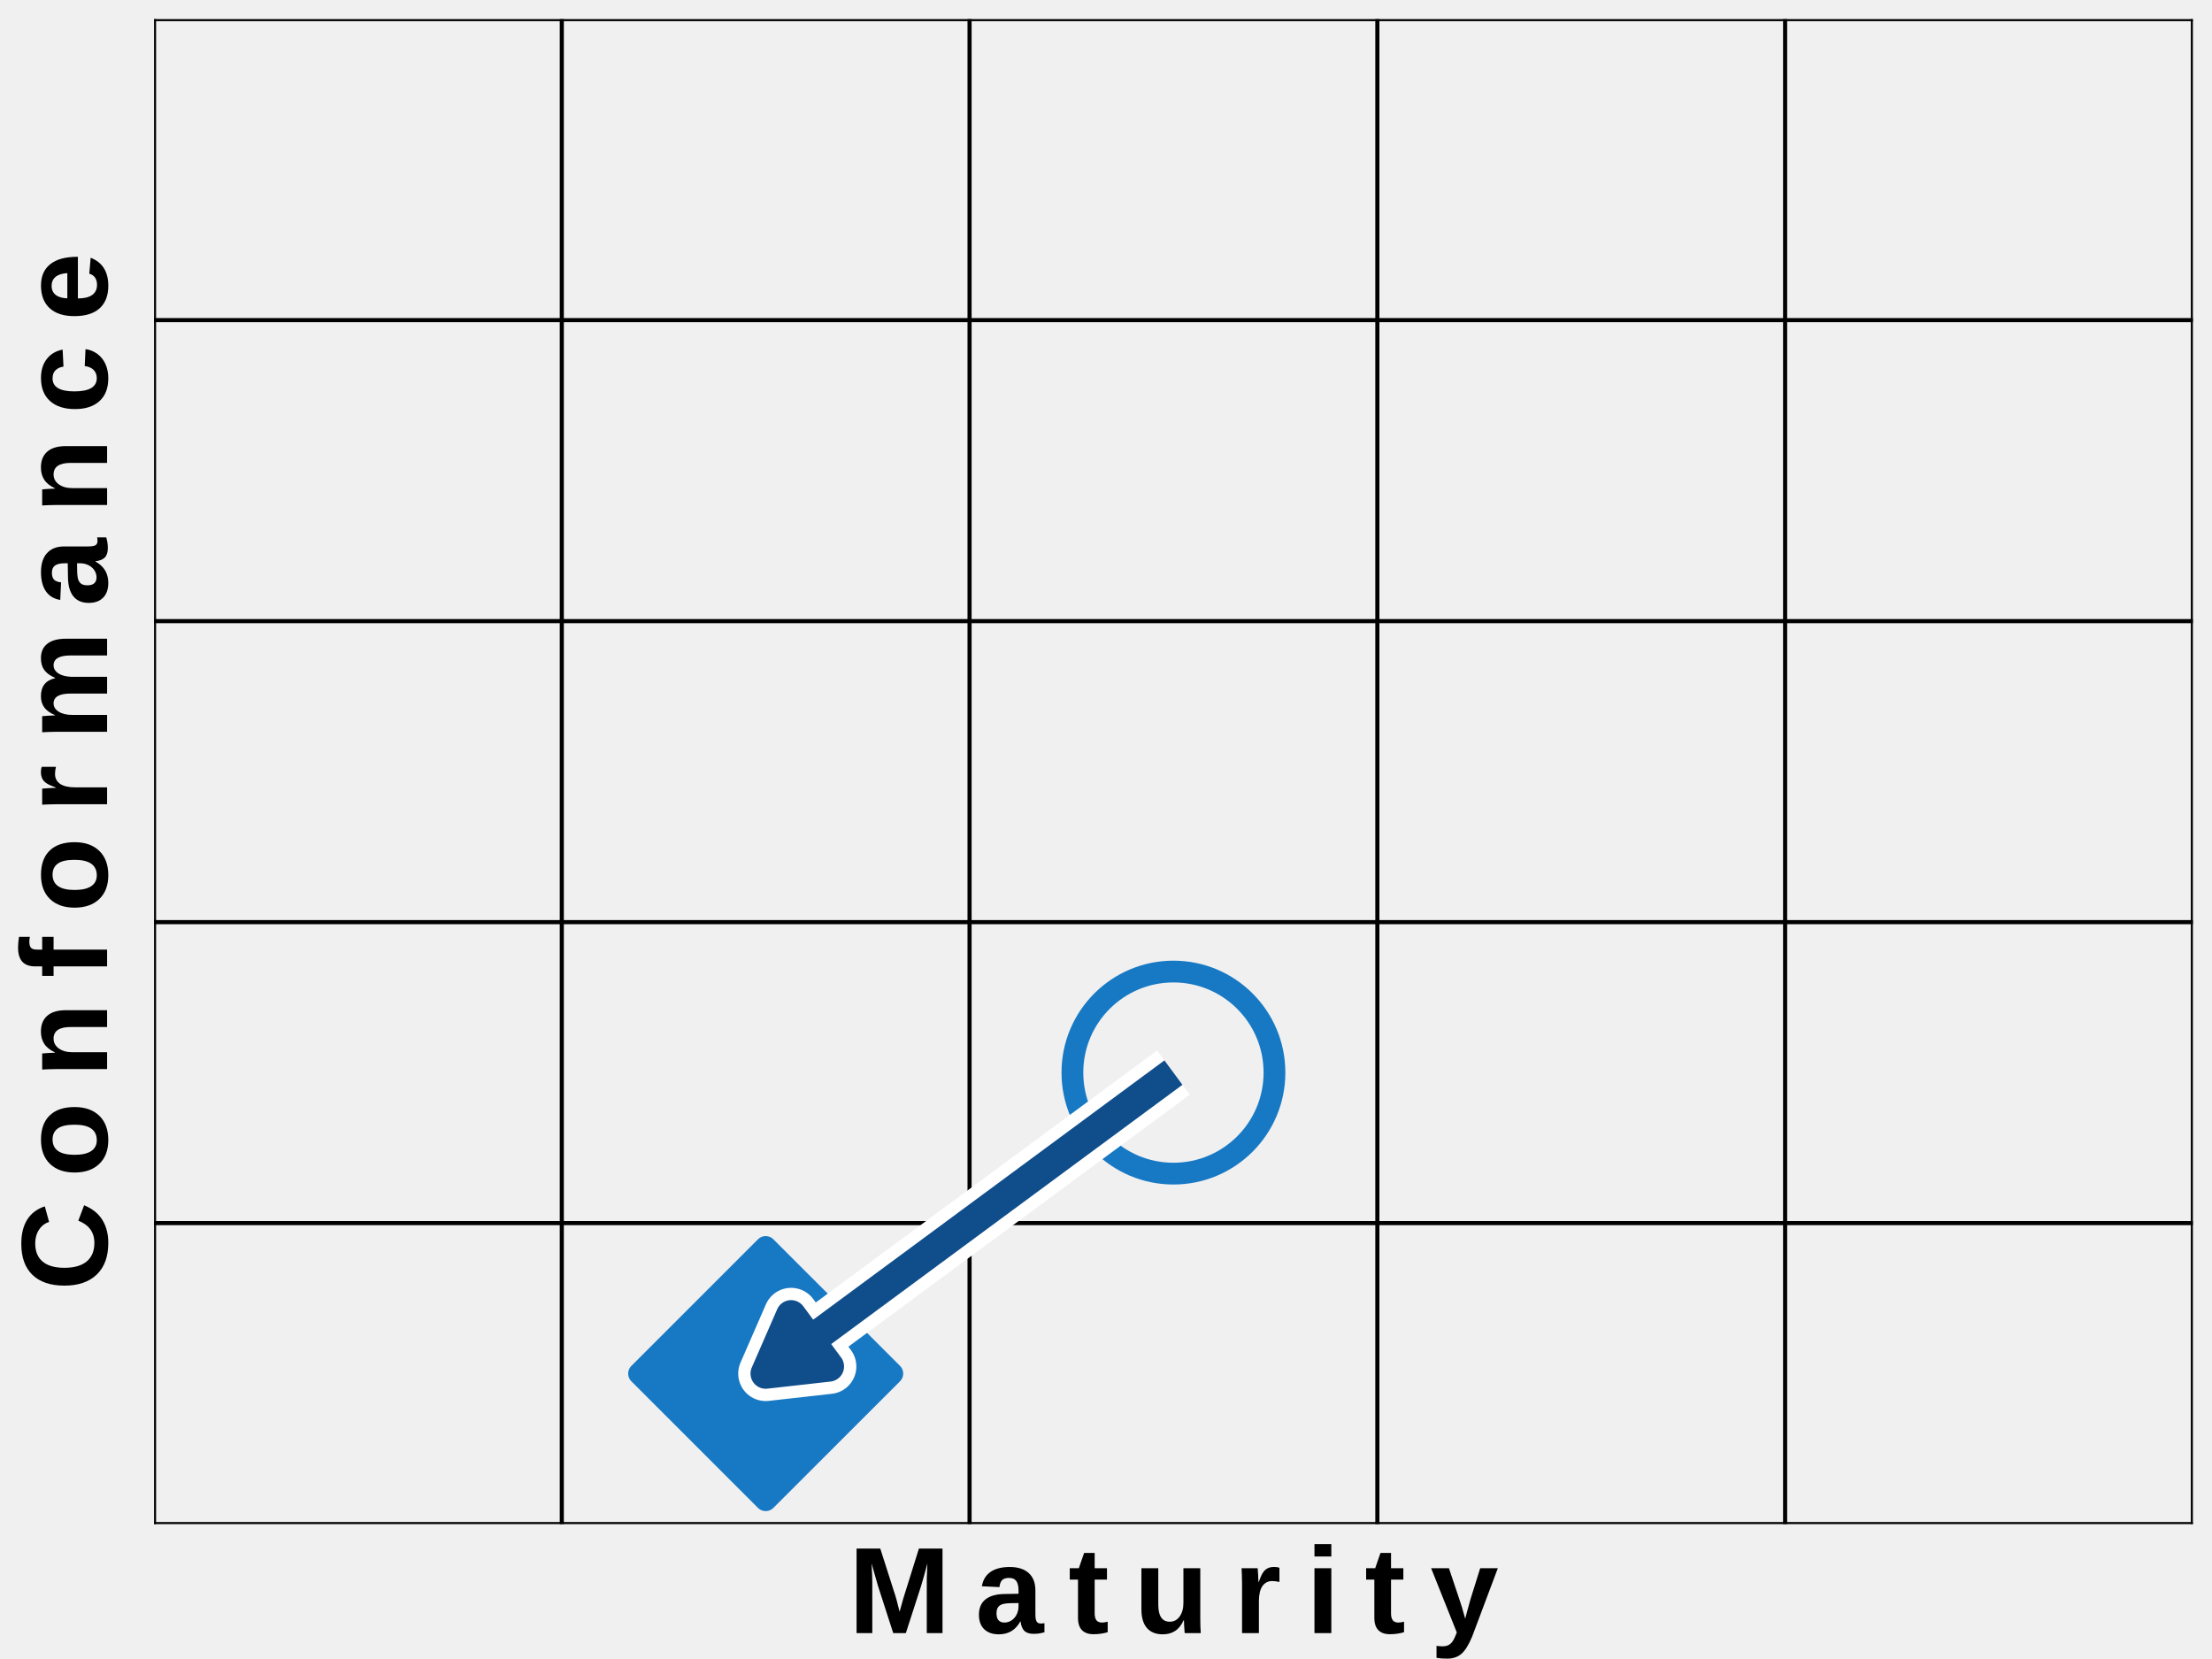
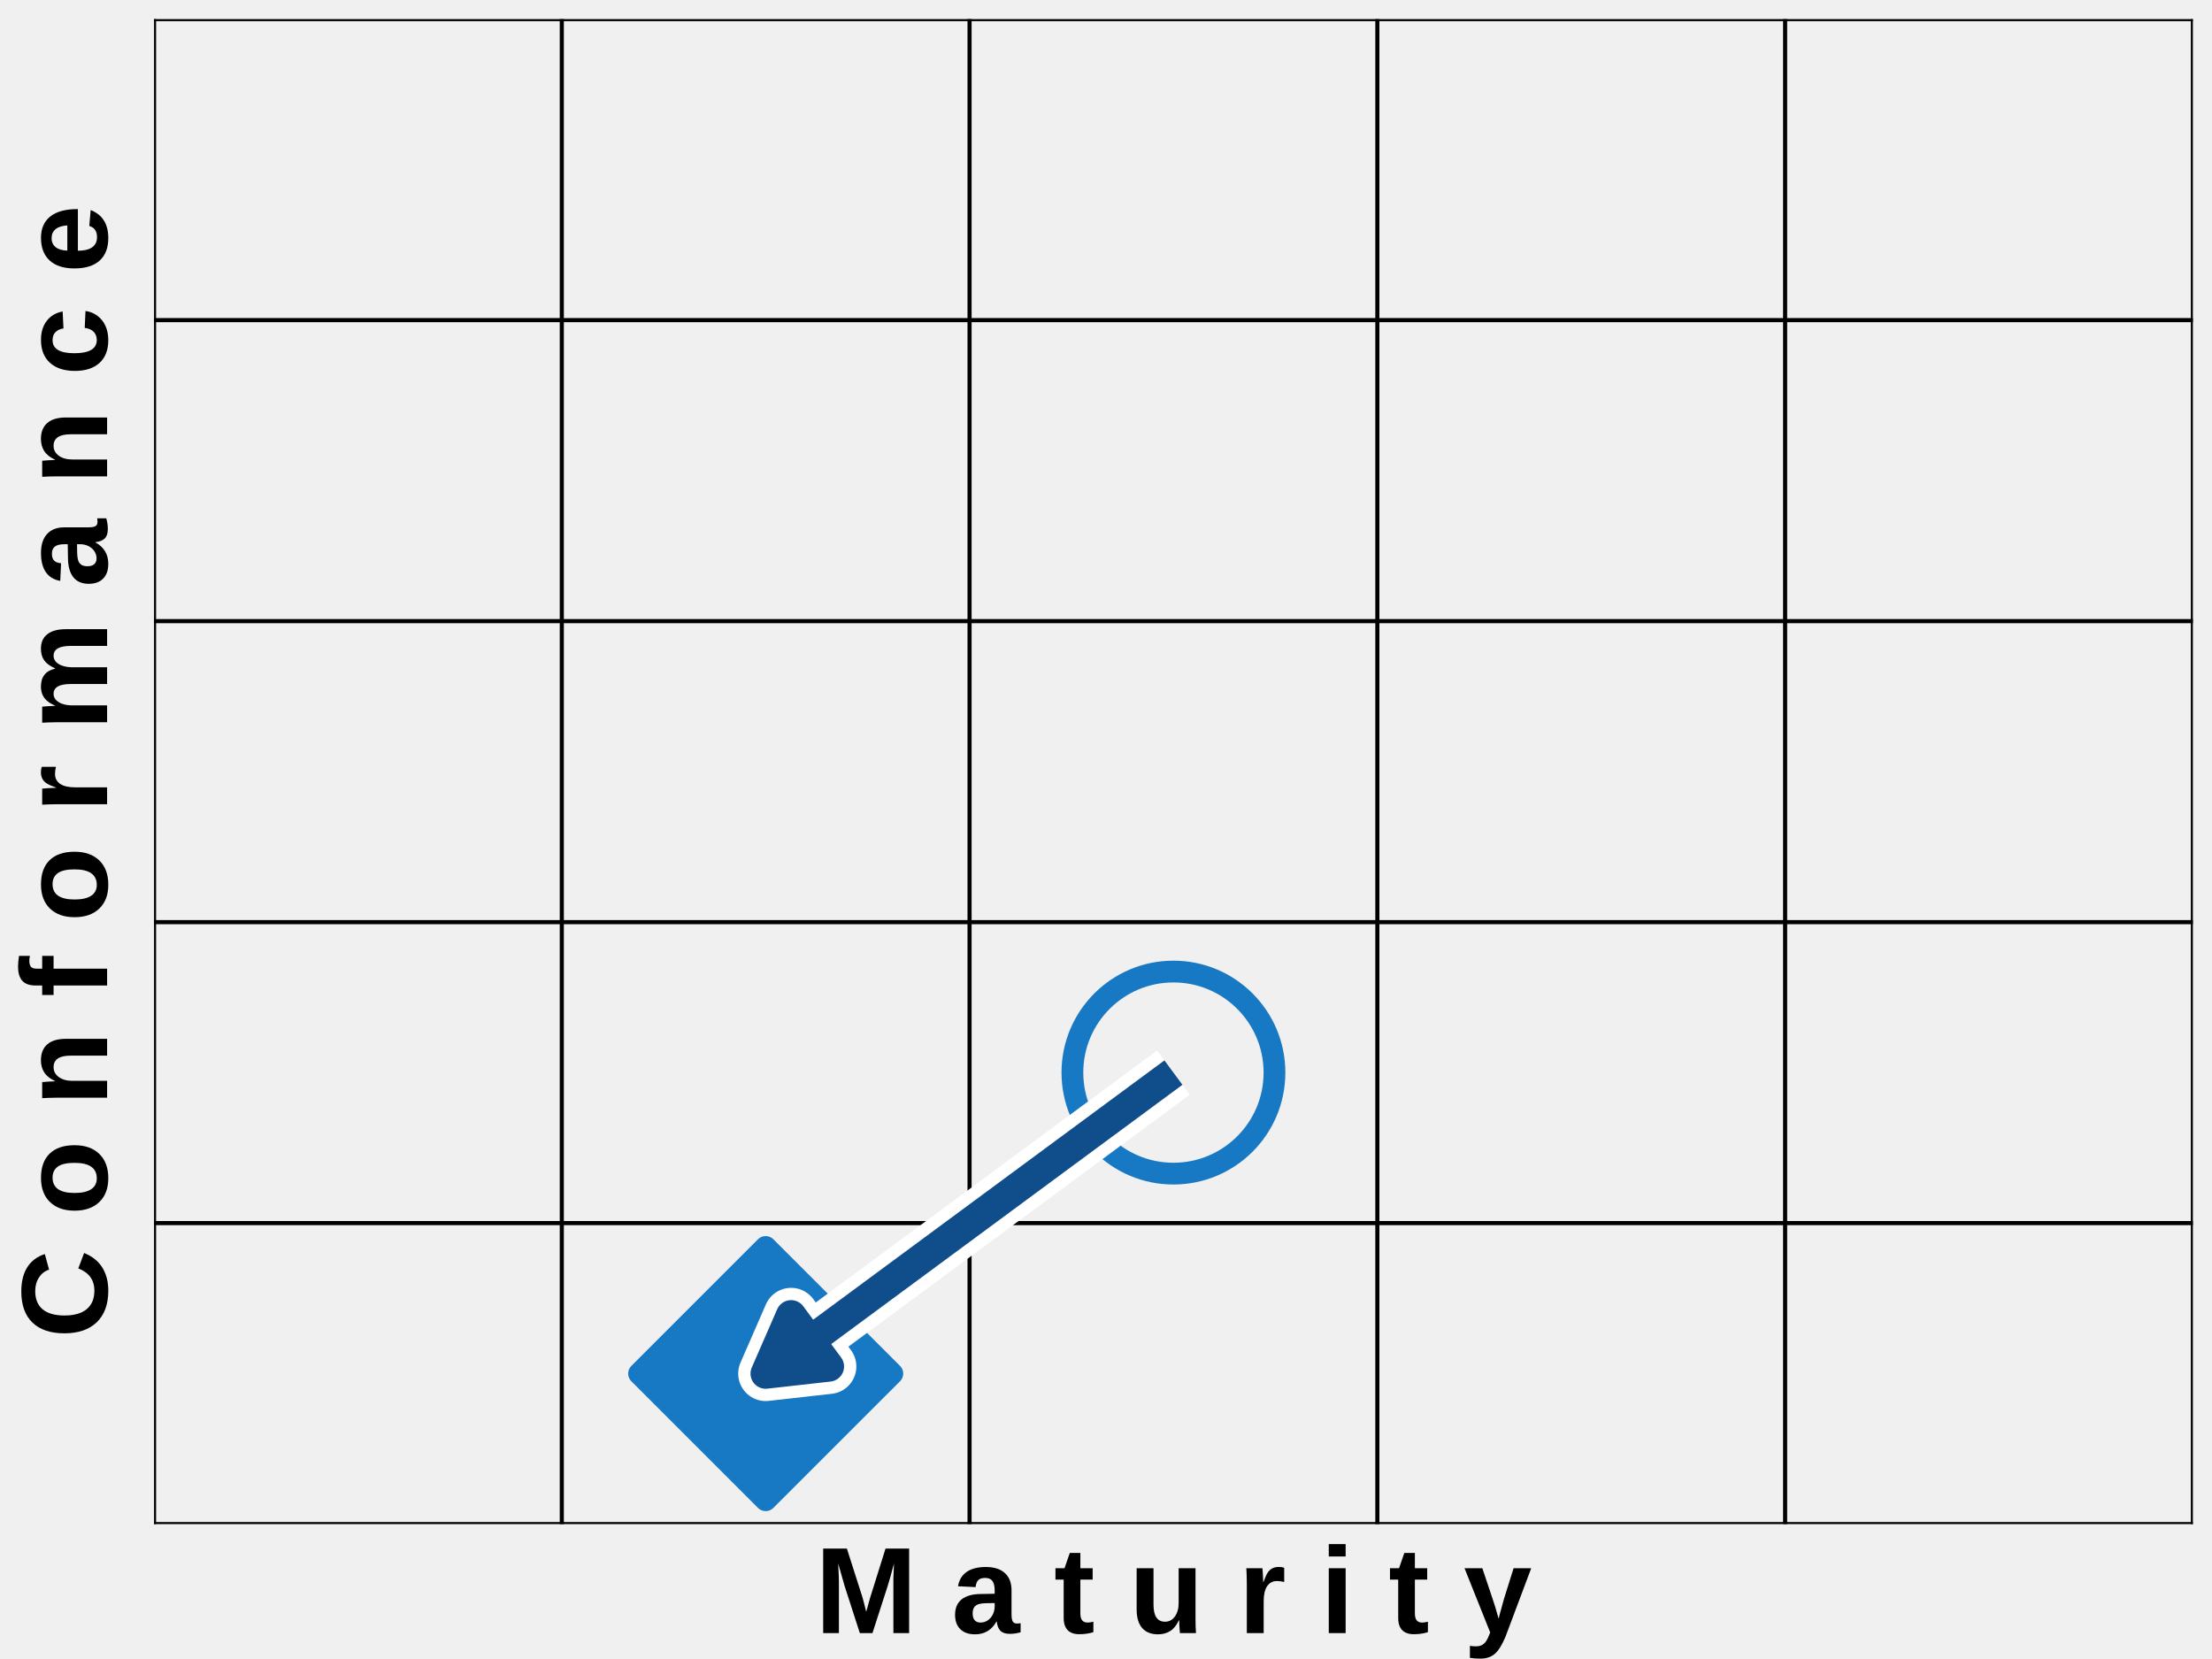
- <svg xmlns="http://www.w3.org/2000/svg" class="svglite" width="576.00pt" height="432.00pt" viewBox="0 0 576.00 432.00">
+ <svg xmlns="http://www.w3.org/2000/svg" width="768" height="576" class="svglite" viewBox="0 0 576 432">
  <defs>
-     <style type="text/css">
-     .svglite line, .svglite polyline, .svglite polygon, .svglite path, .svglite rect, .svglite circle {
-       fill: none;
-       stroke: #000000;
-       stroke-linecap: round;
-       stroke-linejoin: round;
-       stroke-miterlimit: 10.00;
-     }
-     .svglite text {
-       white-space: pre;
-     }
-   </style>
+     <style type="text/css">.svglite circle,.svglite line,.svglite polygon,.svglite rect{fill:none;stroke:#000;stroke-linecap:round;stroke-linejoin:round;stroke-miterlimit:10}.svglite text{white-space:pre}</style>
  </defs>
-   <rect width="100%" height="100%" style="stroke: none; fill: none;" />
+   <rect width="100%" height="100%" style="stroke:none;fill:none" />
  <defs>
    <clipPath id="cpMC4wMHw1NzYuMDB8MC4wMHw0MzIuMDA=">
-       <rect x="0.00" y="0.00" width="576.00" height="432.00" />
+       <rect width="576" height="432" x="0" y="0" />
    </clipPath>
  </defs>
-   <g clip-path="url(#cpMC4wMHw1NzYuMDB8MC4wMHw0MzIuMDA=)">
- </g>
  <defs>
    <clipPath id="cpNDAuMTF8NTcxLjAyfDQuOTh8Mzk2Ljg3">
-       <rect x="40.11" y="4.98" width="530.91" height="391.89" />
+       <rect width="530.91" height="391.89" x="40.11" y="4.98" />
    </clipPath>
  </defs>
  <g clip-path="url(#cpNDAuMTF8NTcxLjAyfDQuOTh8Mzk2Ljg3)">
-     <circle cx="305.56" cy="279.30" r="26.31" style="stroke-width: 5.67; stroke: #1779C4;" />
-     <polygon points="199.38,390.65 232.36,357.68 199.38,324.71 166.41,357.68 " style="stroke-width: 5.67; stroke: #1779C4; fill: #1779C4;" />
-     <line x1="40.11" y1="396.87" x2="40.11" y2="4.98" style="stroke-width: 1.07; stroke-linecap: butt;" />
-     <line x1="146.29" y1="396.87" x2="146.29" y2="4.98" style="stroke-width: 1.07; stroke-linecap: butt;" />
-     <line x1="252.47" y1="396.87" x2="252.47" y2="4.98" style="stroke-width: 1.07; stroke-linecap: butt;" />
-     <line x1="358.66" y1="396.87" x2="358.66" y2="4.98" style="stroke-width: 1.07; stroke-linecap: butt;" />
-     <line x1="464.84" y1="396.87" x2="464.84" y2="4.98" style="stroke-width: 1.07; stroke-linecap: butt;" />
-     <line x1="571.02" y1="396.87" x2="571.02" y2="4.98" style="stroke-width: 1.07; stroke-linecap: butt;" />
-     <line x1="40.11" y1="396.87" x2="571.02" y2="396.87" style="stroke-width: 1.07; stroke-linecap: butt;" />
-     <line x1="40.11" y1="318.49" x2="571.02" y2="318.49" style="stroke-width: 1.07; stroke-linecap: butt;" />
-     <line x1="40.11" y1="240.12" x2="571.02" y2="240.12" style="stroke-width: 1.07; stroke-linecap: butt;" />
-     <line x1="40.11" y1="161.74" x2="571.02" y2="161.74" style="stroke-width: 1.07; stroke-linecap: butt;" />
-     <line x1="40.11" y1="83.36" x2="571.02" y2="83.36" style="stroke-width: 1.07; stroke-linecap: butt;" />
-     <line x1="40.11" y1="4.98" x2="571.02" y2="4.98" style="stroke-width: 1.07; stroke-linecap: butt;" />
-     <line x1="305.56" y1="279.30" x2="199.38" y2="357.68" style="stroke-width: 14.30; stroke: #FFFFFF; stroke-linecap: butt;" />
-     <polygon points="206.00,342.50 199.38,357.68 215.84,355.83 " style="stroke-width: 14.30; stroke: #FFFFFF; stroke-linecap: butt; fill: #FFFFFF;" />
-     <line x1="305.56" y1="279.30" x2="199.38" y2="357.68" style="stroke-width: 7.90; stroke: #104E8B; stroke-linecap: butt;" />
-     <polygon points="206.00,342.50 199.38,357.68 215.84,355.83 " style="stroke-width: 7.90; stroke: #104E8B; stroke-linecap: butt; fill: #104E8B;" />
+     <circle cx="305.56" cy="279.3" r="26.31" style="stroke-width:5.67;stroke:#1779c4" />
+     <polygon points="199.38 390.65 232.36 357.68 199.38 324.71 166.41 357.68" style="stroke-width:5.67;stroke:#1779c4;fill:#1779c4" />
+     <line x1="40.11" x2="40.11" y1="396.87" y2="4.98" style="stroke-width:1.07;stroke-linecap:butt" />
+     <line x1="146.29" x2="146.29" y1="396.87" y2="4.98" style="stroke-width:1.07;stroke-linecap:butt" />
+     <line x1="252.47" x2="252.47" y1="396.87" y2="4.98" style="stroke-width:1.07;stroke-linecap:butt" />
+     <line x1="358.66" x2="358.66" y1="396.87" y2="4.98" style="stroke-width:1.07;stroke-linecap:butt" />
+     <line x1="464.84" x2="464.84" y1="396.87" y2="4.98" style="stroke-width:1.07;stroke-linecap:butt" />
+     <line x1="571.02" x2="571.02" y1="396.87" y2="4.98" style="stroke-width:1.07;stroke-linecap:butt" />
+     <line x1="40.11" x2="571.02" y1="396.87" y2="396.87" style="stroke-width:1.07;stroke-linecap:butt" />
+     <line x1="40.11" x2="571.02" y1="318.49" y2="318.49" style="stroke-width:1.07;stroke-linecap:butt" />
+     <line x1="40.11" x2="571.02" y1="240.12" y2="240.12" style="stroke-width:1.07;stroke-linecap:butt" />
+     <line x1="40.11" x2="571.02" y1="161.74" y2="161.74" style="stroke-width:1.07;stroke-linecap:butt" />
+     <line x1="40.11" x2="571.02" y1="83.36" y2="83.36" style="stroke-width:1.07;stroke-linecap:butt" />
+     <line x1="40.11" x2="571.02" y1="4.98" y2="4.98" style="stroke-width:1.07;stroke-linecap:butt" />
+     <line x1="305.56" x2="199.38" y1="279.3" y2="357.68" style="stroke-width:14.3;stroke:#fff;stroke-linecap:butt" />
+     <polygon points="206 342.5 199.38 357.68 215.84 355.83" style="stroke-width:14.3;stroke:#fff;stroke-linecap:butt;fill:#fff" />
+     <line x1="305.56" x2="199.38" y1="279.3" y2="357.68" style="stroke-width:7.9;stroke:#104e8b;stroke-linecap:butt" />
+     <polygon points="206 342.5 199.38 357.68 215.84 355.83" style="stroke-width:7.9;stroke:#104e8b;stroke-linecap:butt;fill:#104e8b" />
  </g>
  <g clip-path="url(#cpMC4wMHw1NzYuMDB8MC4wMHw0MzIuMDA=)">
-     <text x="305.56" y="425.26" text-anchor="middle" style="font-size: 32.00px; font-weight: bold; font-family: &quot;Arial&quot;;" textLength="169.31px" lengthAdjust="spacingAndGlyphs">M a t u r i t y</text>
-     <text transform="translate(27.89,200.93) rotate(-90)" text-anchor="middle" style="font-size: 32.00px; font-weight: bold; font-family: &quot;Arial&quot;;" textLength="270.32px" lengthAdjust="spacingAndGlyphs">C o n f o r m a n c e</text>
+     <text x="305.56" y="425.26" lengthAdjust="spacingAndGlyphs" text-anchor="middle" textLength="169.31" style="font-size:32px;font-weight:700;font-family:&quot;Arial&quot;">M a t u r i t y</text>
+     <text style="font-size:32px;font-weight:700;font-family:&quot;Arial&quot;" lengthAdjust="spacingAndGlyphs" text-anchor="middle" textLength="270.32" transform="translate(27.89,200.93) rotate(-90)">C o n f o r m a n c e</text>
  </g>
</svg>
